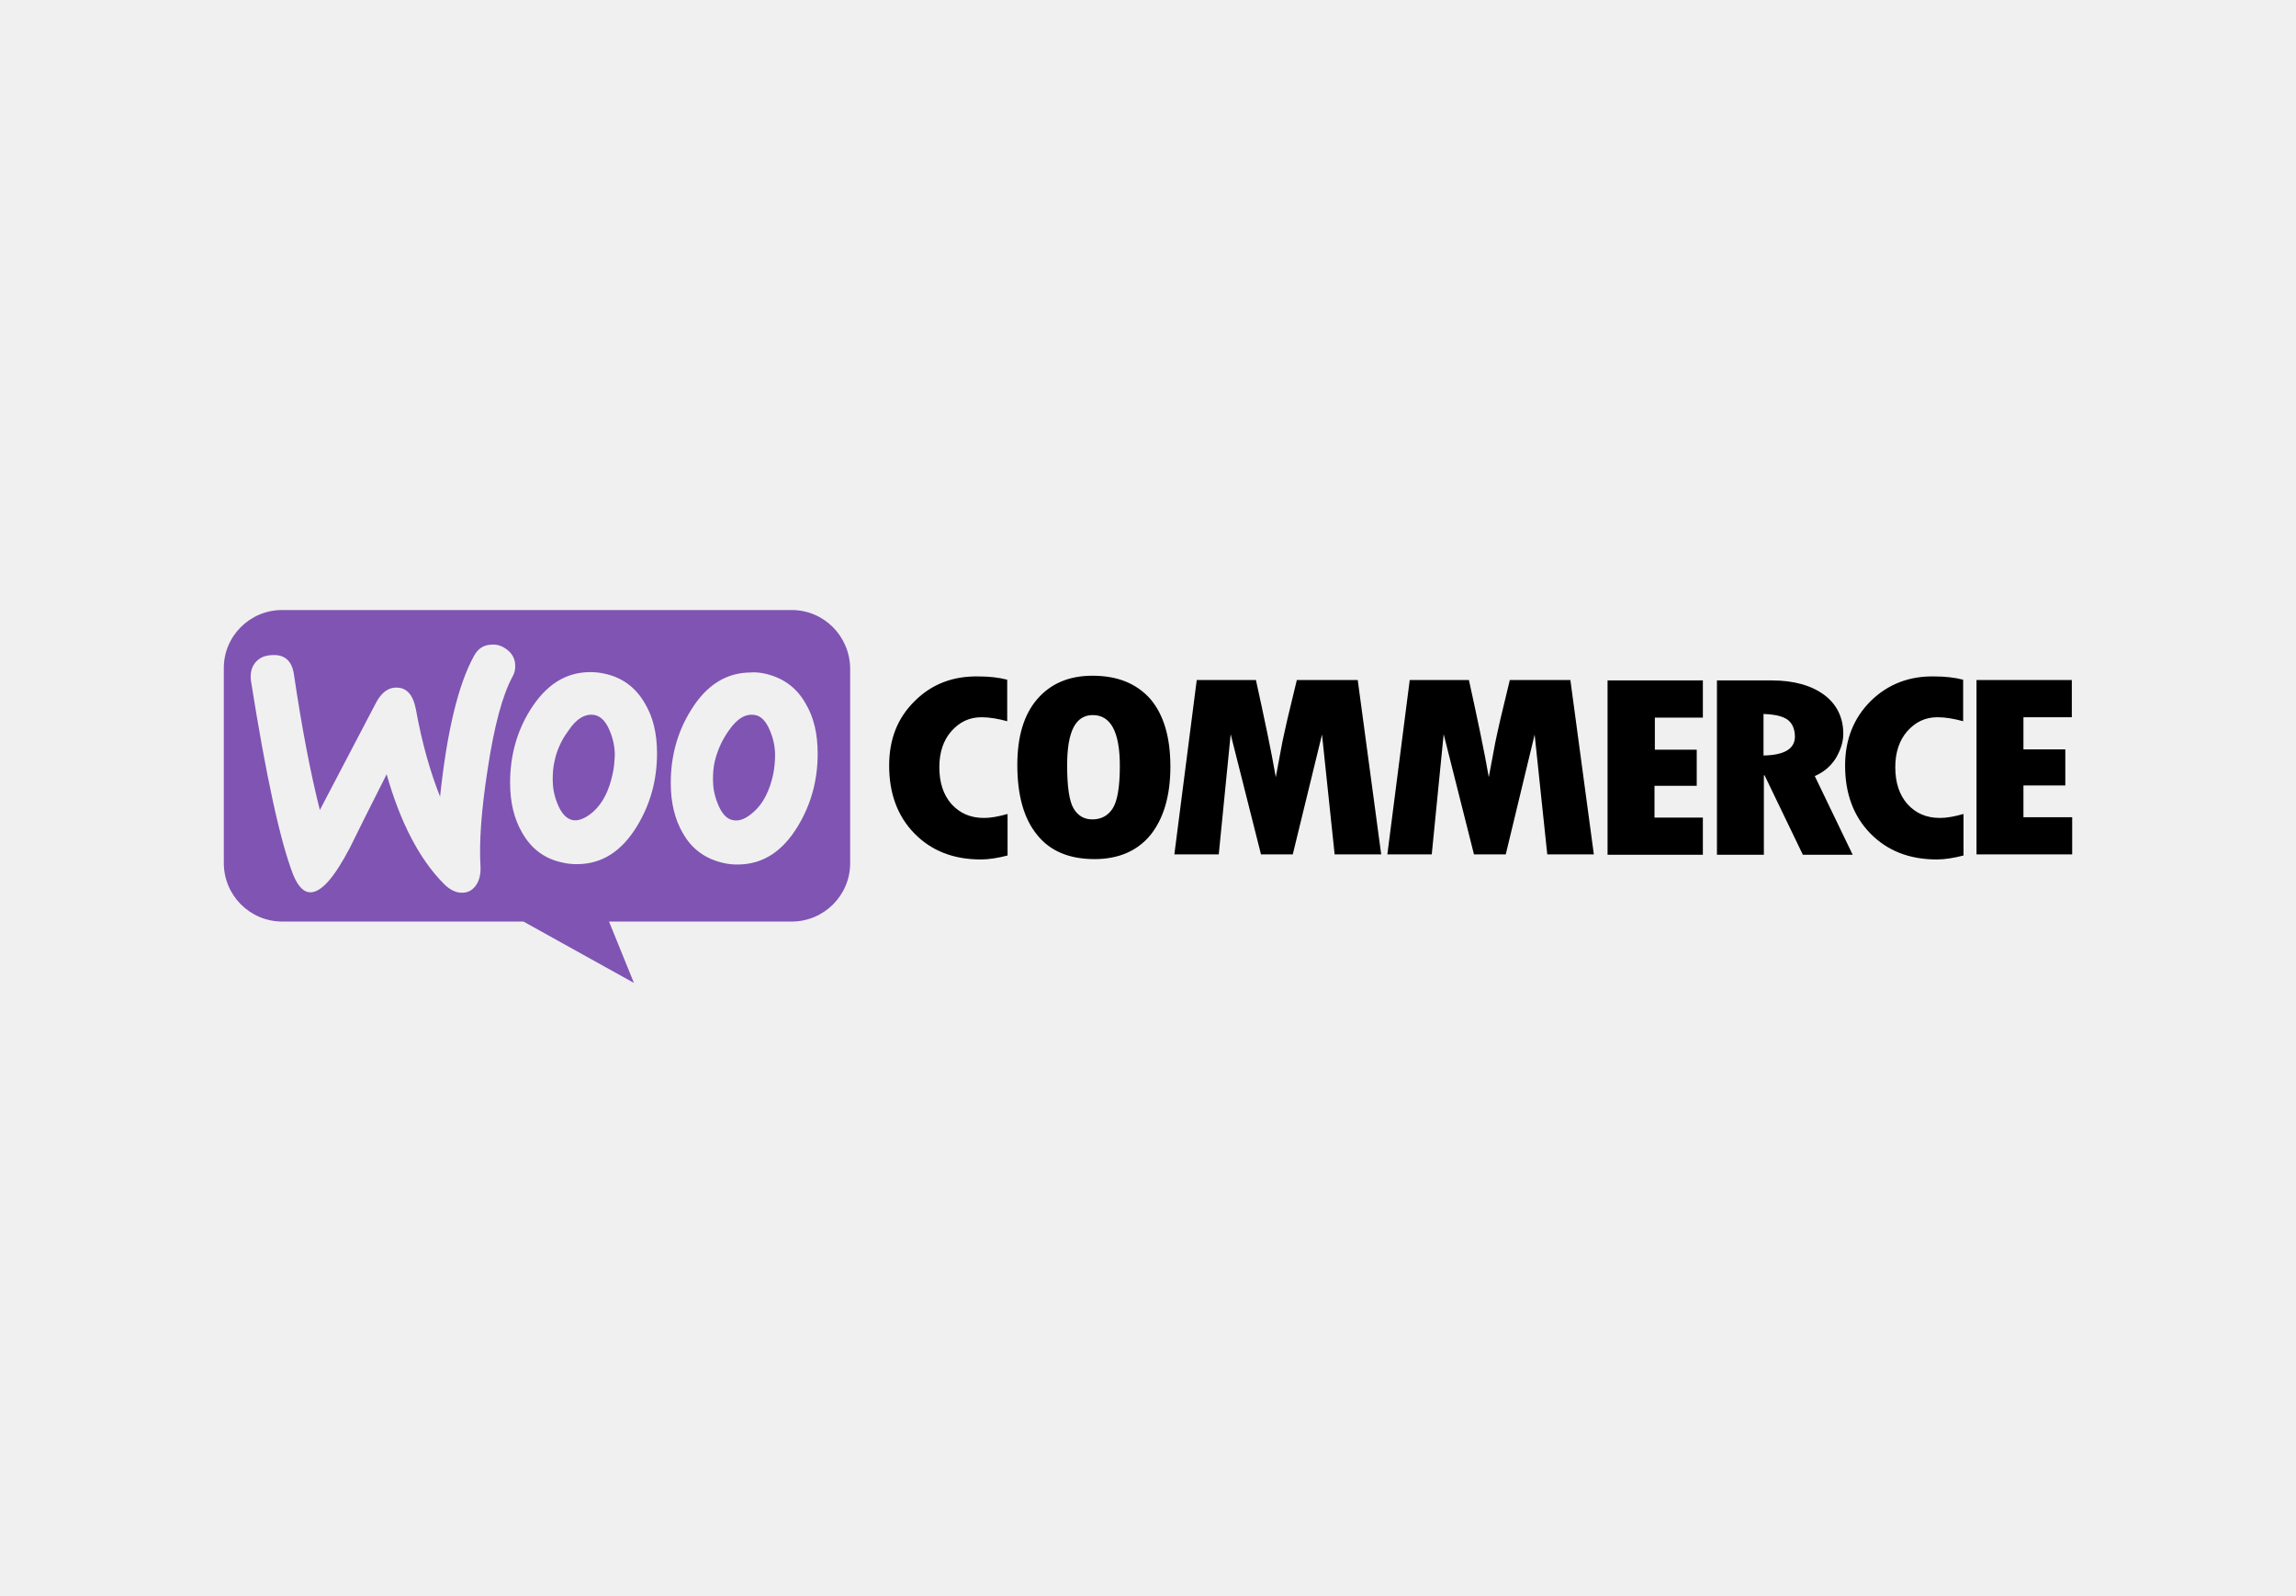
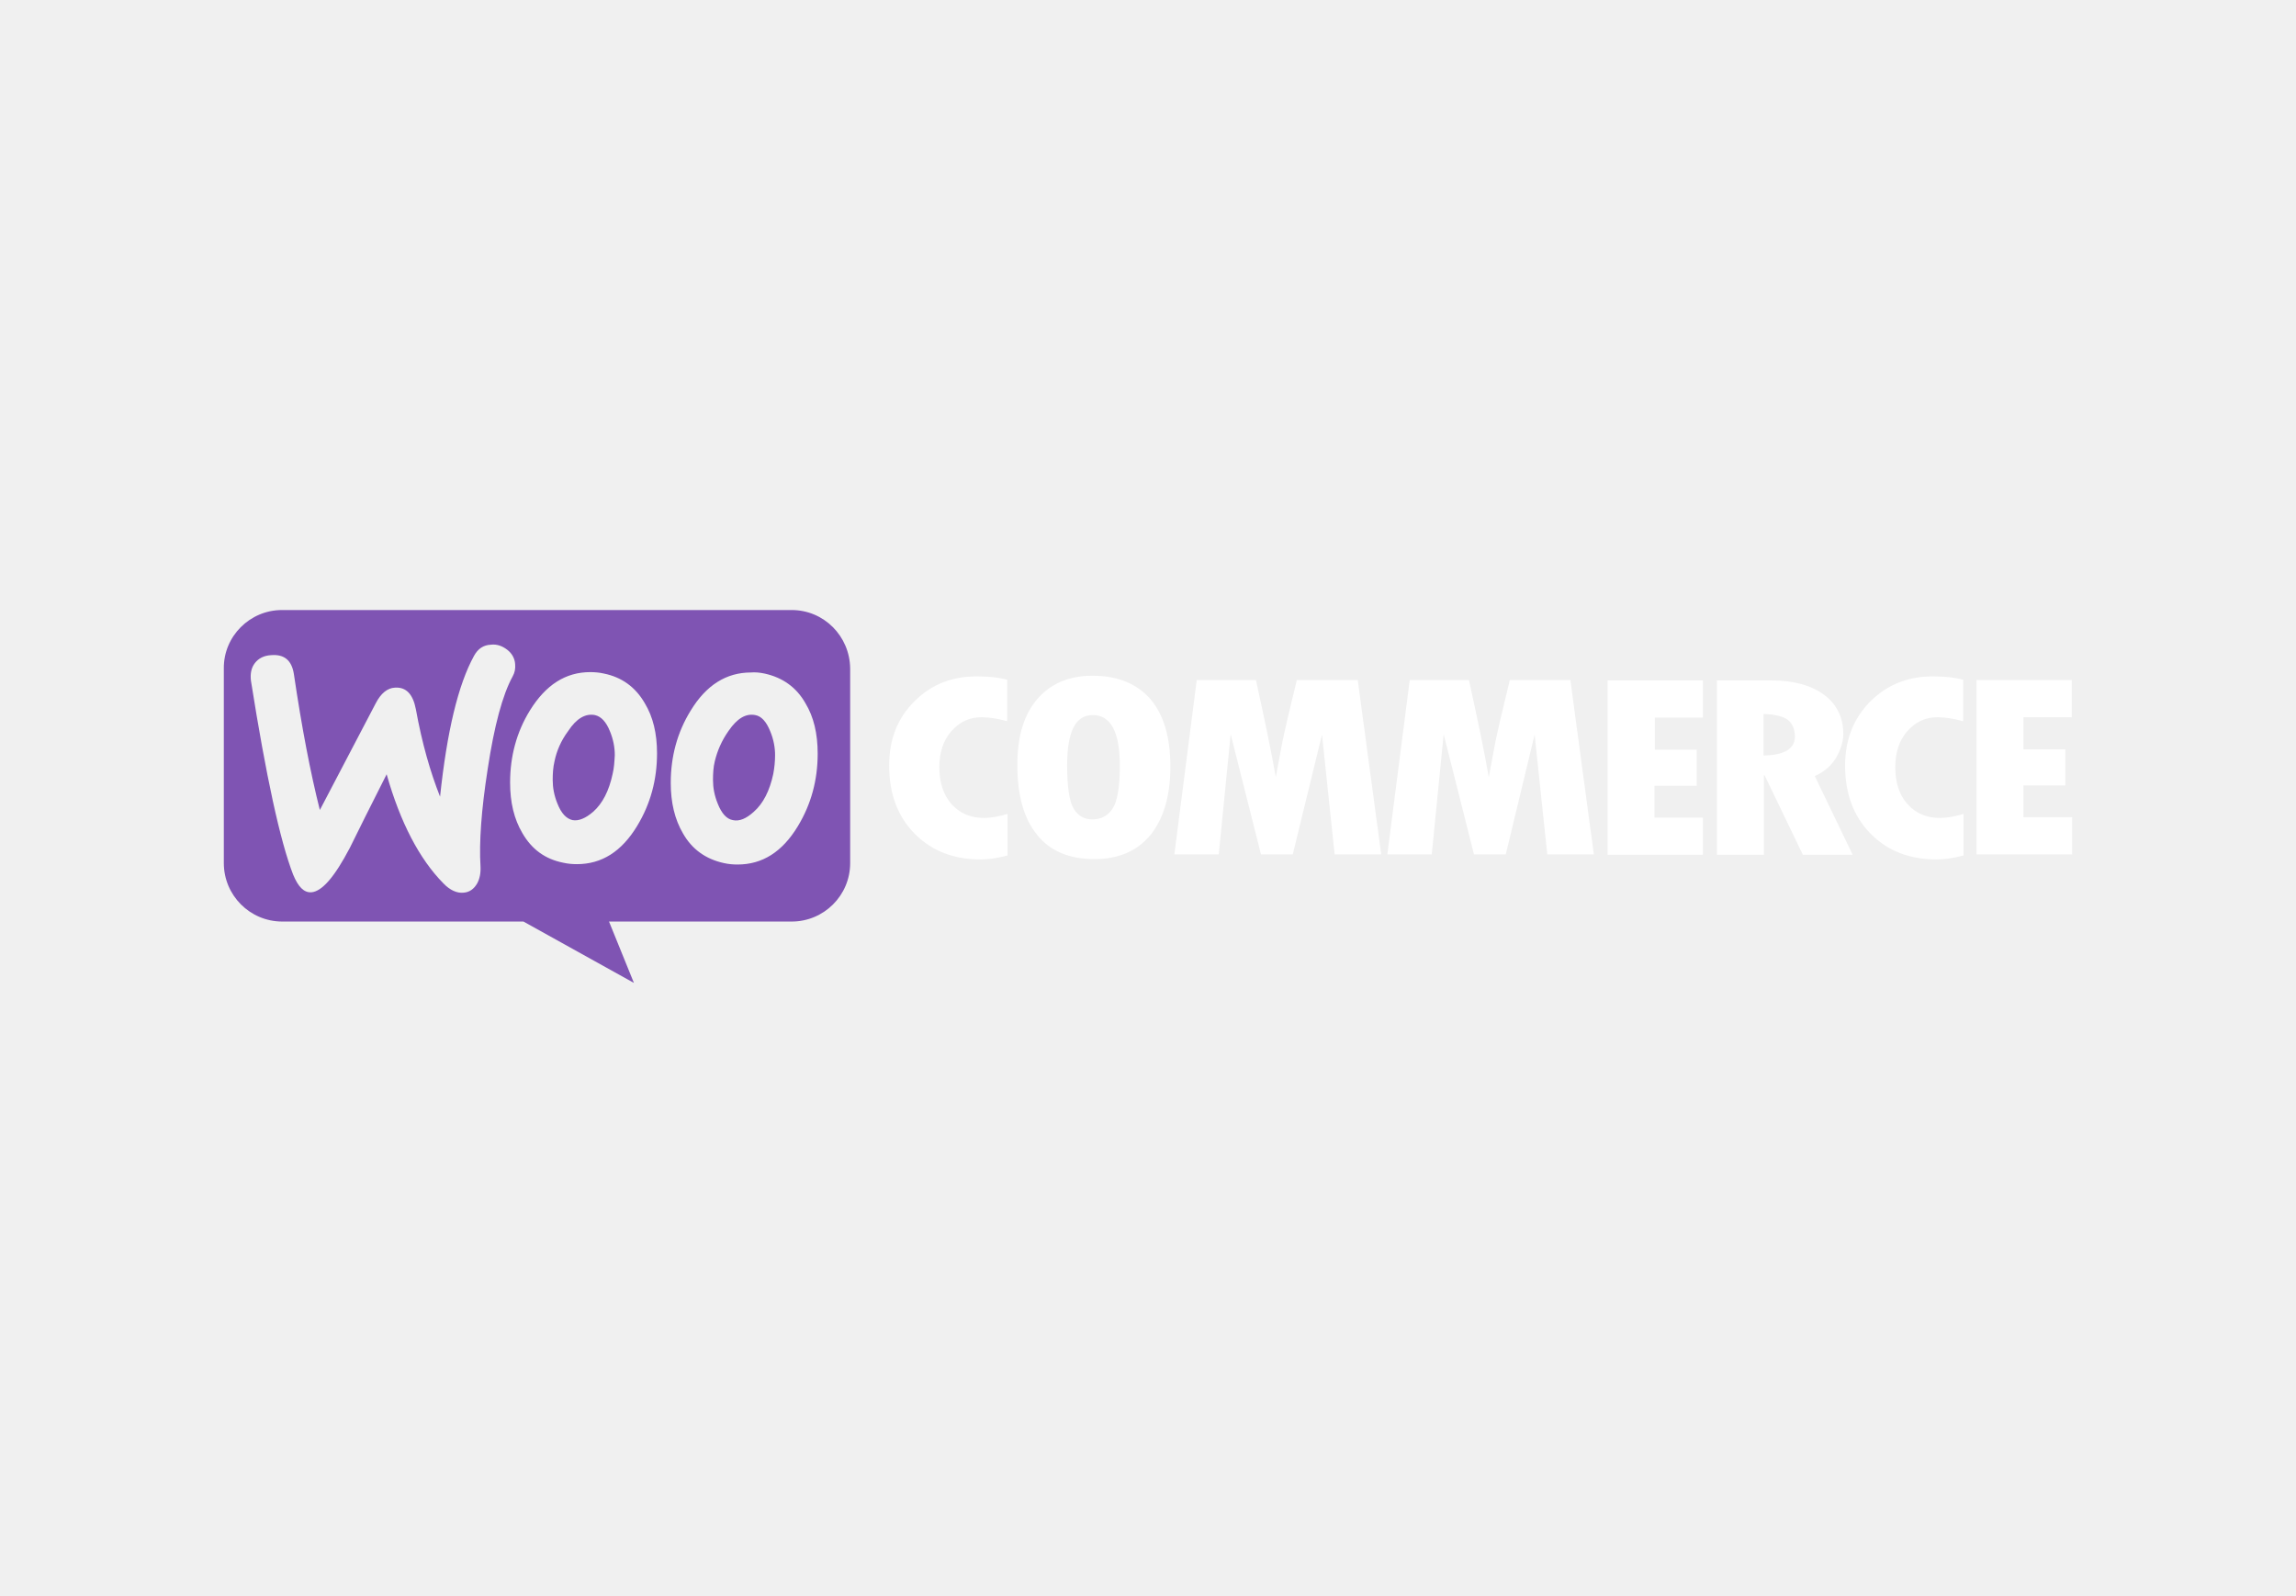
<svg xmlns="http://www.w3.org/2000/svg" version="1.0" id="katman_1" x="0px" y="0px" viewBox="0 0 636 442" style="enable-background:new 0 0 636 442;" xml:space="preserve">
  <style type="text/css">
	.st0{fill-rule:evenodd;clip-rule:evenodd;fill:#7F54B3;}
	.st1{fill-rule:evenodd;clip-rule:evenodd;}
</style>
  <g>
    <path class="st0" d="M219.3,169H78.1c-8.9,0-16.2,7.3-16.1,16.2v53.9c0,8.9,7.2,16.2,16.2,16.2H145l30.6,17l-6.9-17h50.6   c8.9,0,16.2-7.2,16.2-16.2v-53.9C235.4,176.2,228.2,169,219.3,169z M75.1,181.5c-2,0.1-3.5,0.9-4.5,2.2c-1,1.3-1.3,2.9-1.1,4.8   c4.2,26.6,8.1,44.5,11.7,53.8c1.4,3.4,3,5,5,4.9c3-0.2,6.5-4.3,10.7-12.3c2.2-4.5,5.6-11.3,10.2-20.4c3.8,13.4,9.1,23.5,15.7,30.2   c1.8,1.9,3.8,2.8,5.6,2.6c1.6-0.1,2.9-1,3.8-2.6c0.7-1.3,1-2.9,0.9-4.7c-0.4-6.5,0.2-15.5,2-27c1.8-11.9,4.1-20.5,6.9-25.6   c0.6-1.1,0.8-2.1,0.7-3.4c-0.1-1.6-0.9-3-2.2-4s-2.8-1.6-4.5-1.4c-2.1,0.1-3.6,1.1-4.7,3.1c-4.4,8-7.5,21-9.4,39   c-2.7-6.8-5-14.8-6.7-24.2c-0.8-4.2-2.7-6.2-5.8-6c-2.1,0.1-3.9,1.6-5.3,4.3l-15.5,29.6c-2.6-10.3-5-22.8-7.2-37.7   C80.8,182.9,78.7,181.2,75.1,181.5z M211.8,186.6c5,1.1,8.8,3.8,11.3,8.2c2.3,3.8,3.4,8.4,3.4,14c0,7.3-1.8,14-5.5,20.1   c-4.3,7.1-9.8,10.6-16.7,10.6c-1.2,0-2.5-0.1-3.8-0.4c-5-1.1-8.8-3.8-11.3-8.2c-2.3-3.9-3.4-8.6-3.4-14c0-7.3,1.8-14,5.5-20   c4.3-7.1,9.9-10.6,16.7-10.6C209.1,186.2,210.4,186.3,211.8,186.6z M208.8,224.9c2.6-2.3,4.4-5.8,5.4-10.5c0.3-1.6,0.5-3.4,0.5-5.2   c0-2.1-0.4-4.3-1.3-6.5c-1.1-2.8-2.5-4.3-4.2-4.6c-2.6-0.5-5,0.9-7.4,4.4c-1.9,2.7-3.1,5.5-3.8,8.4c-0.4,1.6-0.5,3.4-0.5,5.2   c0,2.1,0.4,4.3,1.3,6.5c1.1,2.8,2.5,4.3,4.2,4.6C204.8,227.6,206.7,226.8,208.8,224.9z M178.6,194.8c-2.6-4.5-6.4-7.2-11.3-8.2   c-1.3-0.3-2.6-0.4-3.8-0.4c-6.8,0-12.3,3.5-16.7,10.6c-3.7,6-5.5,12.7-5.5,20c0,5.5,1.1,10.1,3.4,14c2.6,4.5,6.3,7.2,11.3,8.2   c1.3,0.3,2.6,0.4,3.8,0.4c6.9,0,12.4-3.5,16.7-10.6c3.7-6.1,5.5-12.8,5.5-20.1C182,203.2,180.9,198.6,178.6,194.8z M169.7,214.4   c-1,4.7-2.8,8.2-5.4,10.5c-2.1,1.8-4,2.6-5.7,2.3c-1.7-0.4-3.1-1.8-4.2-4.6c-0.9-2.2-1.3-4.4-1.3-6.5c0-1.8,0.1-3.5,0.5-5.2   c0.6-2.9,1.8-5.7,3.8-8.4c2.3-3.5,4.8-4.9,7.4-4.4c1.7,0.4,3.1,1.8,4.2,4.6c0.9,2.2,1.3,4.4,1.3,6.5   C170.2,211,170.1,212.8,169.7,214.4z" />
-     <path class="st1" d="M253.4,194.2c-4.8,4.7-7.1,10.6-7.1,17.9c0,7.7,2.3,14,7,18.8c4.7,4.8,10.8,7.2,18.4,7.2   c2.2,0,4.7-0.4,7.4-1.1v-11.5c-2.5,0.7-4.6,1.1-6.5,1.1c-3.8,0-6.7-1.3-9-3.8c-2.3-2.6-3.4-6-3.4-10.3c0-4,1.1-7.4,3.3-9.9   c2.3-2.6,5-3.9,8.4-3.9c2.2,0,4.5,0.4,7.1,1.1v-11.5c-2.3-0.6-5-0.9-7.7-0.9C264.1,187.2,258.1,189.5,253.4,194.2z M302.6,187.2   c-6.5,0-11.6,2.2-15.3,6.5c-3.7,4.3-5.5,10.4-5.5,18.2c0,8.4,1.8,14.9,5.5,19.4c3.6,4.5,8.9,6.7,15.9,6.7c6.7,0,11.9-2.3,15.5-6.7   c3.6-4.5,5.5-10.8,5.5-18.9c0-8.1-1.8-14.3-5.5-18.7C314.8,189.3,309.5,187.2,302.6,187.2z M308.2,224c-1.3,2-3.2,3-5.6,3   c-2.3,0-4-1-5.2-3c-1.2-2-1.8-6-1.8-12c0-9.3,2.3-13.9,7.1-13.9c5,0,7.5,4.7,7.5,14.1C310.2,218.1,309.5,222,308.2,224z    M359.2,188.5l-2.6,10.8c-0.6,2.8-1.3,5.6-1.8,8.5l-1.4,7.5c-1.3-7.5-3.2-16.4-5.5-26.9h-16.4l-6.2,48.3h12.3l3.3-33.3l8.4,33.3   h8.8l8.1-33.2l3.5,33.2h12.9l-6.5-48.3H359.2z M418.2,188.5l-2.6,10.8c-0.6,2.8-1.3,5.6-1.8,8.5l-1.4,7.5   c-1.3-7.5-3.2-16.4-5.5-26.9h-16.4l-6.2,48.3h12.3l3.3-33.3l8.4,33.3h8.8l8-33.2l3.5,33.2h12.9l-6.5-48.3H418.2z M458.4,217.7h11.6   v-10h-11.6v-8.9h13.3v-10.3h-26.4v48.3h26.4v-10.3h-13.4V217.7z M508.5,210.1c1.3-2.2,2.1-4.5,2.1-6.8c0-4.5-1.8-8.2-5.3-10.8   c-3.5-2.6-8.4-4-14.5-4h-15.2v48.3h13v-22h0.2l10.6,22h13.8L502.7,215C505.2,213.9,507.1,212.3,508.5,210.1z M488.5,209.3v-11.5   c3.1,0.1,5.3,0.6,6.7,1.6c1.3,1,2,2.6,2,4.8C497.1,207.5,494.2,209.2,488.5,209.3z M518.2,194.2c-4.7,4.7-7.1,10.6-7.1,17.9   c0,7.7,2.3,14,7,18.8c4.7,4.8,10.8,7.2,18.4,7.2c2.2,0,4.7-0.4,7.4-1.1v-11.5c-2.5,0.7-4.6,1.1-6.5,1.1c-3.8,0-6.7-1.3-9-3.8   c-2.3-2.6-3.4-6-3.4-10.3c0-4,1.1-7.4,3.3-9.9c2.3-2.6,5-3.9,8.4-3.9c2.2,0,4.5,0.4,7.1,1.1v-11.5c-2.3-0.6-5-0.9-7.7-0.9   C529,187.2,523,189.5,518.2,194.2z M560.5,226.4v-8.8h11.6v-10h-11.6v-8.9h13.4v-10.3h-26.4v48.3H574v-10.3L560.5,226.4   L560.5,226.4z" />
+     <path fill="#fff" class="st1" d="M253.4,194.2c-4.8,4.7-7.1,10.6-7.1,17.9c0,7.7,2.3,14,7,18.8c4.7,4.8,10.8,7.2,18.4,7.2   c2.2,0,4.7-0.4,7.4-1.1v-11.5c-2.5,0.7-4.6,1.1-6.5,1.1c-3.8,0-6.7-1.3-9-3.8c-2.3-2.6-3.4-6-3.4-10.3c0-4,1.1-7.4,3.3-9.9   c2.3-2.6,5-3.9,8.4-3.9c2.2,0,4.5,0.4,7.1,1.1v-11.5c-2.3-0.6-5-0.9-7.7-0.9C264.1,187.2,258.1,189.5,253.4,194.2z M302.6,187.2   c-6.5,0-11.6,2.2-15.3,6.5c-3.7,4.3-5.5,10.4-5.5,18.2c0,8.4,1.8,14.9,5.5,19.4c3.6,4.5,8.9,6.7,15.9,6.7c6.7,0,11.9-2.3,15.5-6.7   c3.6-4.5,5.5-10.8,5.5-18.9c0-8.1-1.8-14.3-5.5-18.7C314.8,189.3,309.5,187.2,302.6,187.2z M308.2,224c-1.3,2-3.2,3-5.6,3   c-2.3,0-4-1-5.2-3c-1.2-2-1.8-6-1.8-12c0-9.3,2.3-13.9,7.1-13.9c5,0,7.5,4.7,7.5,14.1C310.2,218.1,309.5,222,308.2,224z    M359.2,188.5l-2.6,10.8c-0.6,2.8-1.3,5.6-1.8,8.5l-1.4,7.5c-1.3-7.5-3.2-16.4-5.5-26.9h-16.4l-6.2,48.3h12.3l3.3-33.3l8.4,33.3   h8.8l8.1-33.2l3.5,33.2h12.9l-6.5-48.3H359.2z M418.2,188.5l-2.6,10.8c-0.6,2.8-1.3,5.6-1.8,8.5l-1.4,7.5   c-1.3-7.5-3.2-16.4-5.5-26.9h-16.4l-6.2,48.3h12.3l3.3-33.3l8.4,33.3h8.8l8-33.2l3.5,33.2h12.9l-6.5-48.3H418.2z M458.4,217.7h11.6   v-10h-11.6v-8.9h13.3v-10.3h-26.4v48.3h26.4v-10.3h-13.4V217.7z M508.5,210.1c1.3-2.2,2.1-4.5,2.1-6.8c0-4.5-1.8-8.2-5.3-10.8   c-3.5-2.6-8.4-4-14.5-4h-15.2v48.3h13v-22h0.2l10.6,22h13.8L502.7,215C505.2,213.9,507.1,212.3,508.5,210.1z M488.5,209.3v-11.5   c3.1,0.1,5.3,0.6,6.7,1.6c1.3,1,2,2.6,2,4.8C497.1,207.5,494.2,209.2,488.5,209.3z M518.2,194.2c-4.7,4.7-7.1,10.6-7.1,17.9   c0,7.7,2.3,14,7,18.8c4.7,4.8,10.8,7.2,18.4,7.2c2.2,0,4.7-0.4,7.4-1.1v-11.5c-2.5,0.7-4.6,1.1-6.5,1.1c-3.8,0-6.7-1.3-9-3.8   c-2.3-2.6-3.4-6-3.4-10.3c0-4,1.1-7.4,3.3-9.9c2.3-2.6,5-3.9,8.4-3.9c2.2,0,4.5,0.4,7.1,1.1v-11.5c-2.3-0.6-5-0.9-7.7-0.9   C529,187.2,523,189.5,518.2,194.2z M560.5,226.4v-8.8h11.6v-10h-11.6v-8.9h13.4v-10.3h-26.4v48.3H574v-10.3L560.5,226.4   L560.5,226.4z" />
  </g>
</svg>
